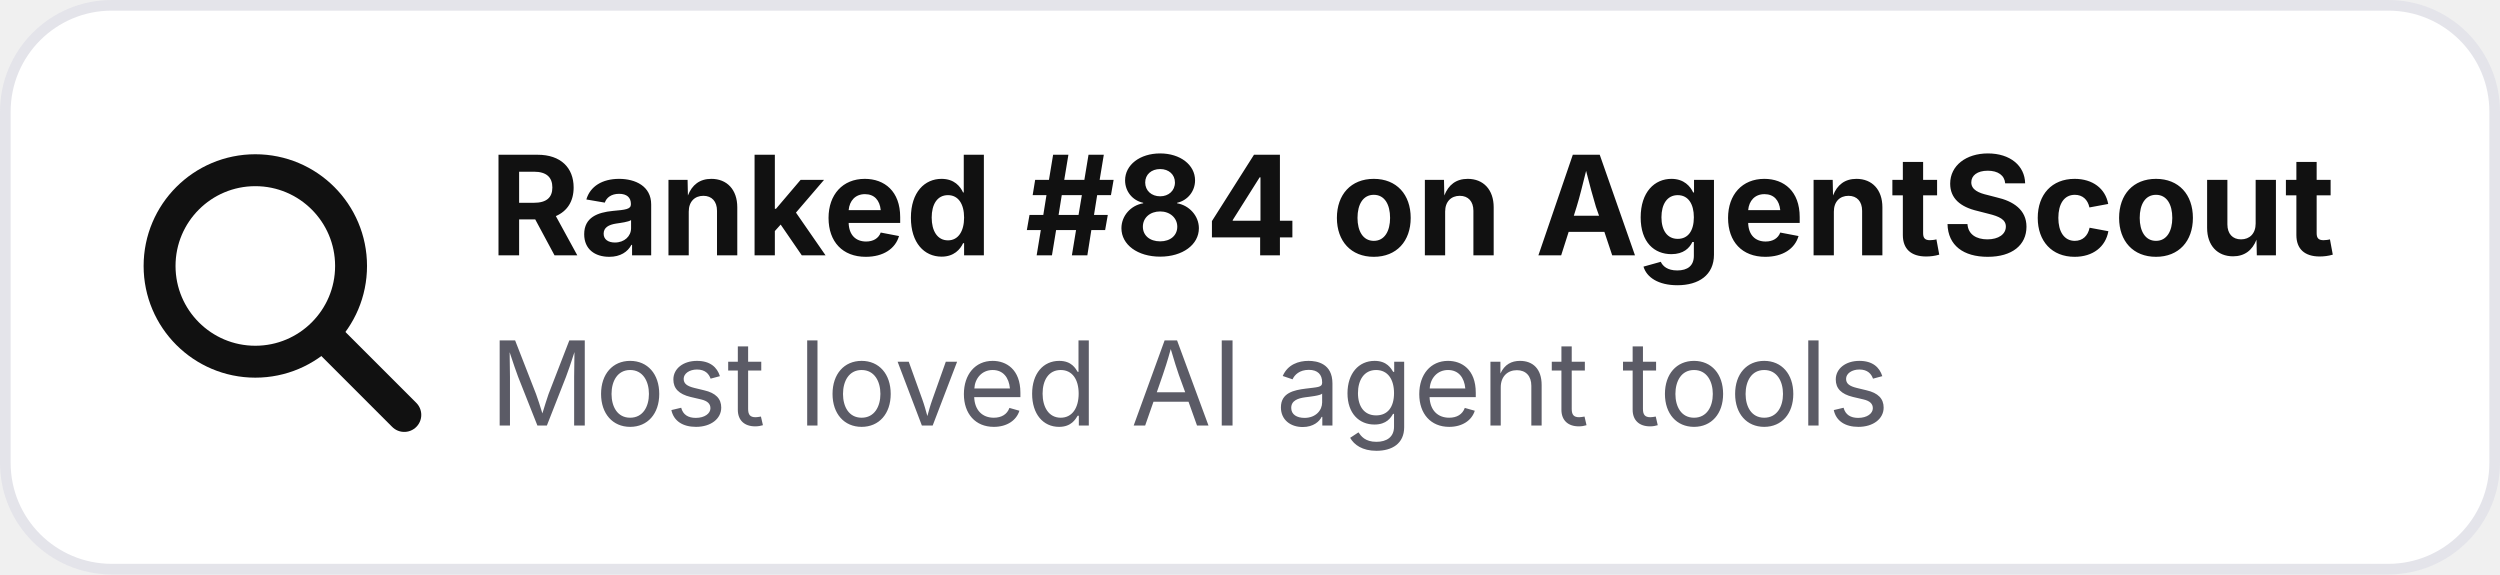
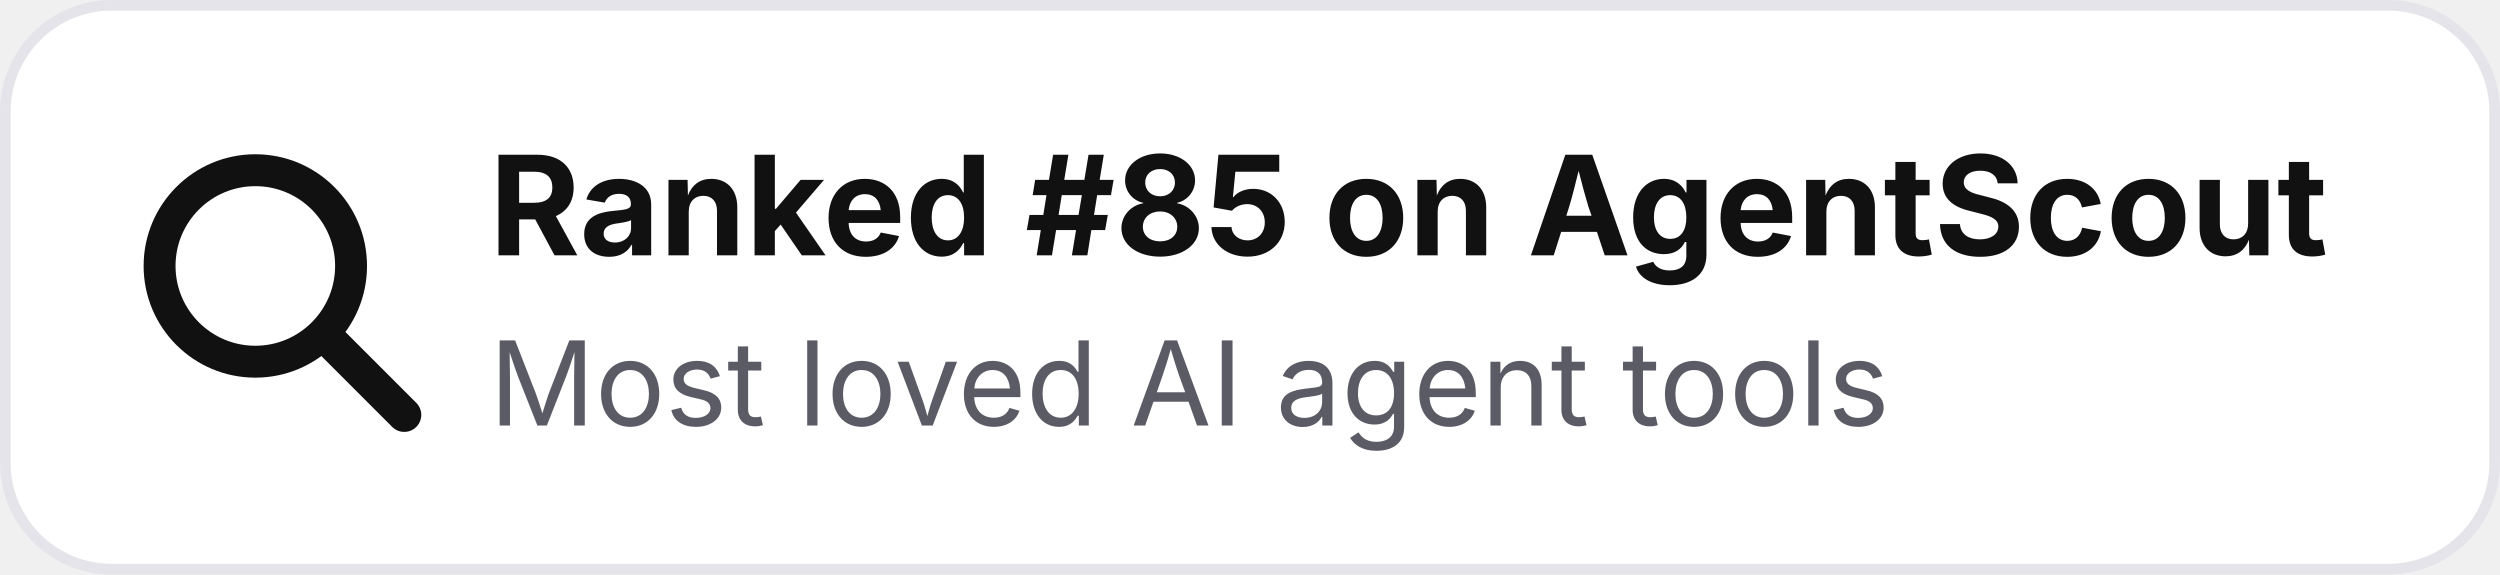
- <svg xmlns="http://www.w3.org/2000/svg" width="235" height="54" viewBox="0 0 235 54" role="img" aria-label="Ranked #84 on AgentScout">
+ <svg xmlns="http://www.w3.org/2000/svg" width="235" height="54" viewBox="0 0 235 54" role="img" aria-label="Ranked #85 on AgentScout">
  <rect x=".5" y=".5" width="234" height="53" rx="10" fill="#ffffff" stroke="#e4e4ea" />
  <circle cx="24" cy="25" r="9" fill="none" stroke="#111111" stroke-width="3" />
  <path d="M31 32l7 7" stroke="#111111" stroke-width="3.2" stroke-linecap="round" />
-   <text x="46" y="24" font-family="Inter,Segoe UI,Arial,sans-serif" font-size="13" font-weight="700" fill="#111111">Ranked #84 on AgentScout</text>
+   <text x="46" y="24" font-family="Inter,Segoe UI,Arial,sans-serif" font-size="13" font-weight="700" fill="#111111">Ranked #85 on AgentScout</text>
  <text x="46" y="40" font-family="Inter,Segoe UI,Arial,sans-serif" font-size="11" fill="#5b5b66">Most loved AI agent tools</text>
</svg>
